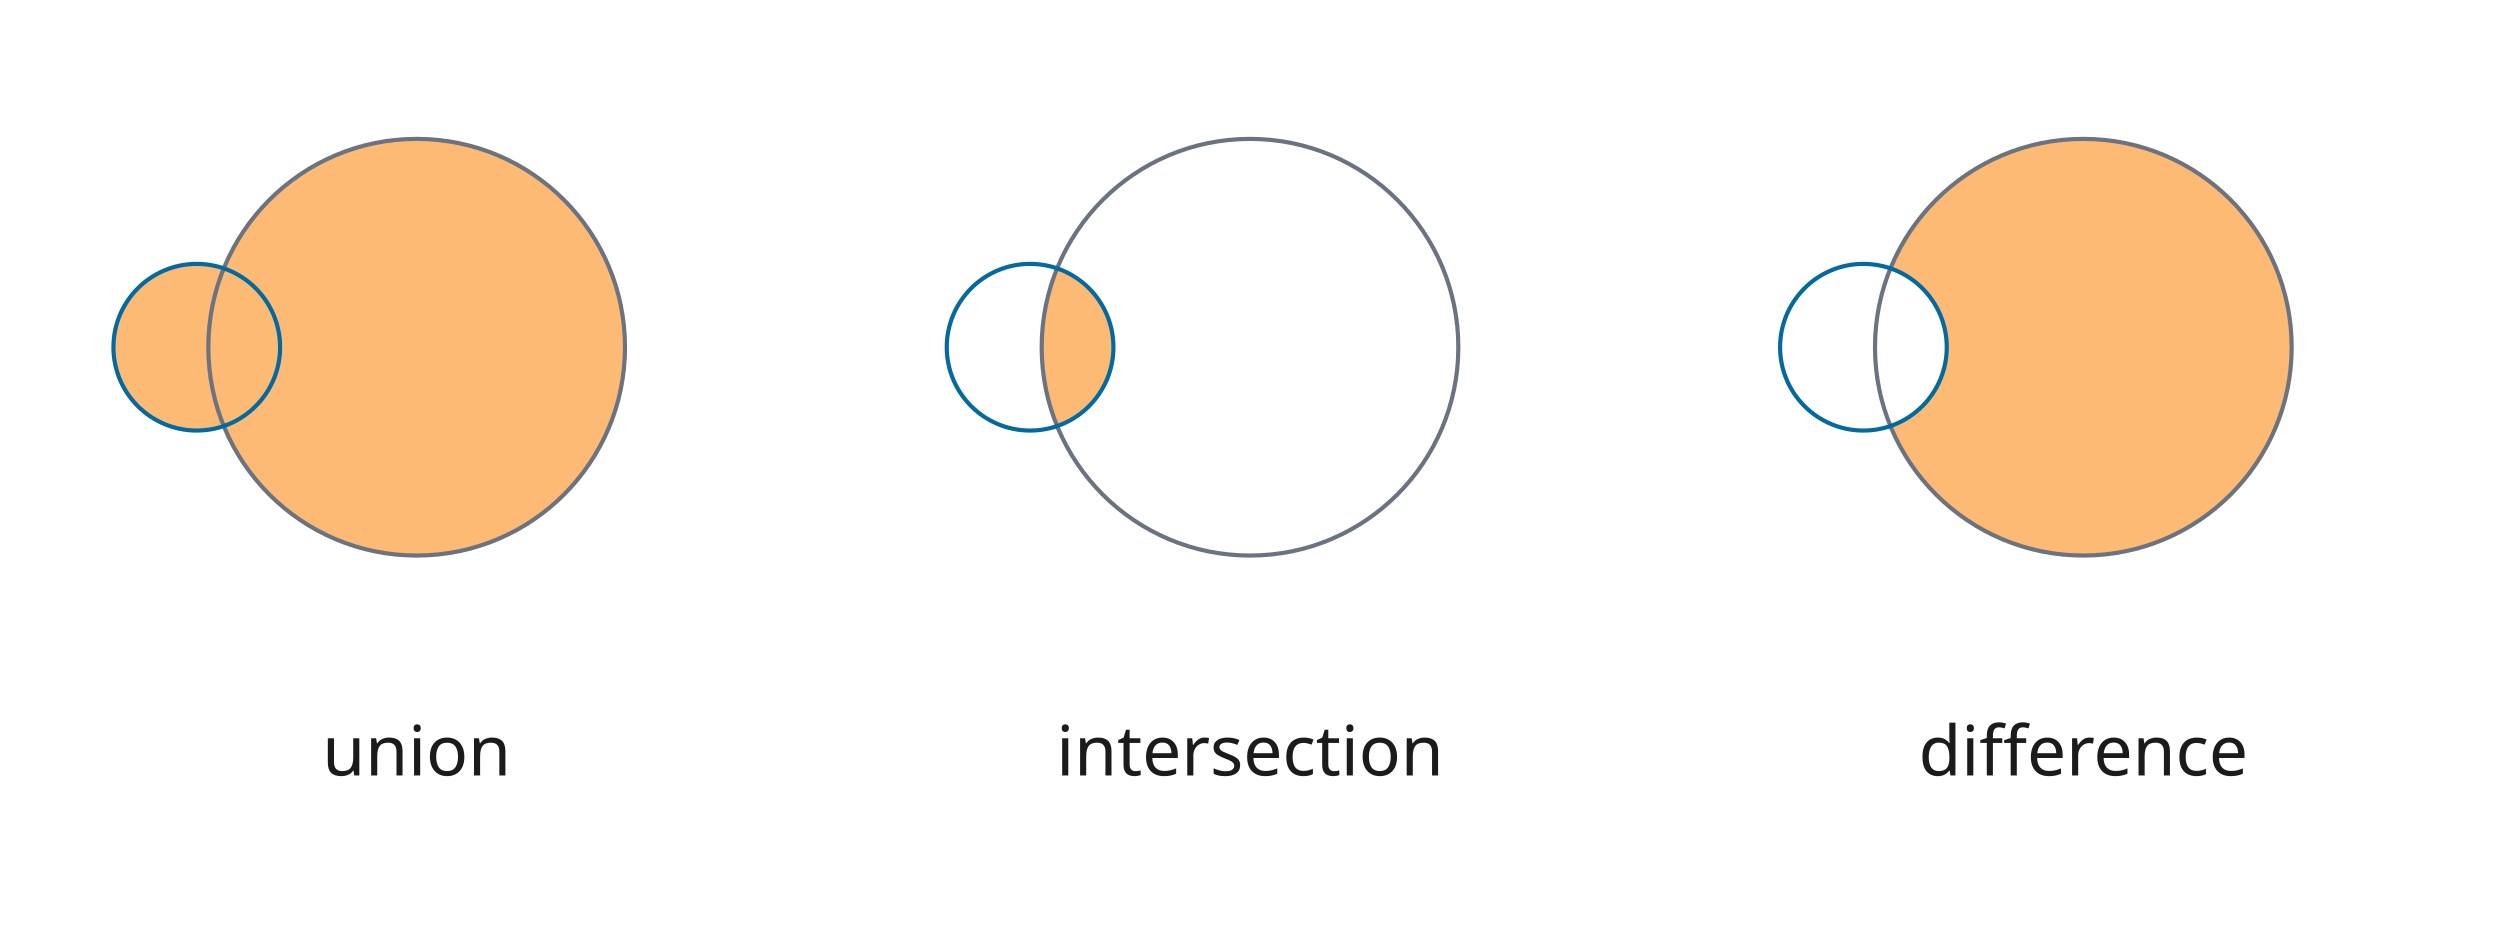
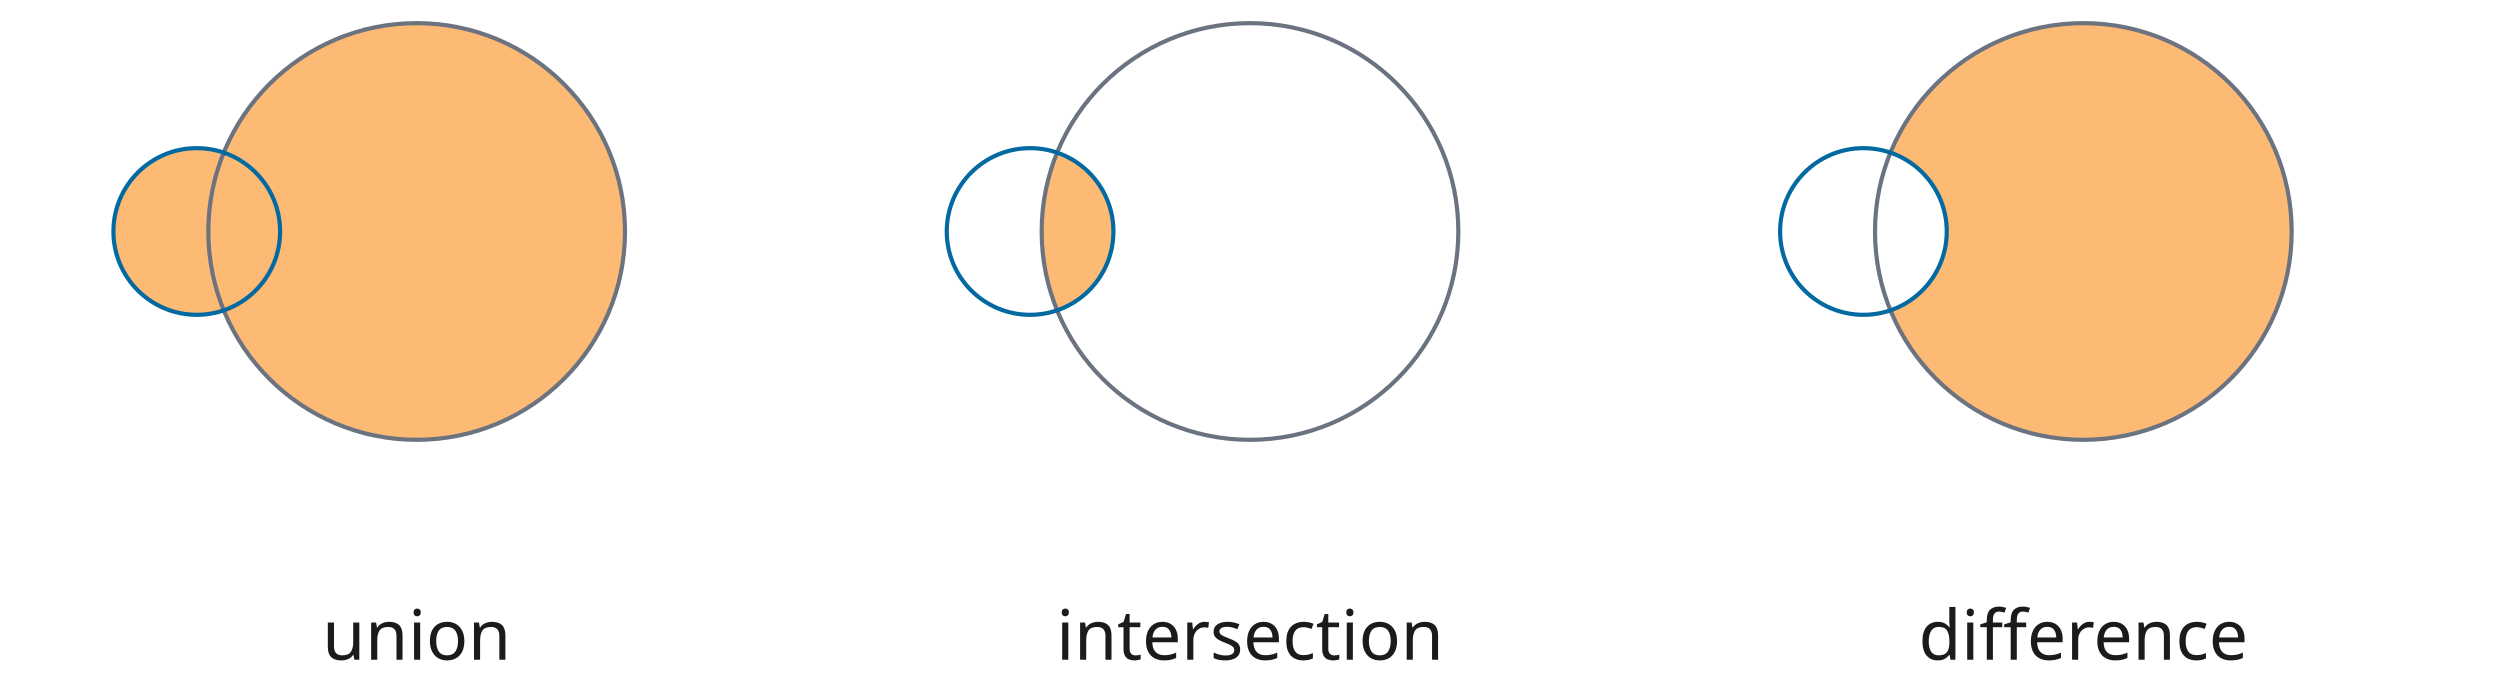
- <svg xmlns="http://www.w3.org/2000/svg" viewBox="0 0 1080 400">
+ <svg xmlns="http://www.w3.org/2000/svg" viewBox="0 0 1080 300">
  <style>:root{--ink:#1b1b1b;--mist:#b4b9c0;--slate:#6b7280;--ember:#c2410c;--amber:#b45309;--peach:#fdba74;--deep:#0369a1;--sky:#38bdf8;--haze:#7ea8c4;--steel:#5a8fb3;--frost:#e0f2fe;--moss:#15803d;--shade0:#857763;--shade1:#8f816d;--shade2:#9a8c78;--shade3:#a49682;--shade4:#aea08c;--shade5:#b8aa96;--shade6:#c3b5a1;--shade7:#cdbfab;--shade8:#d7c9b5;--shade9:#e1d3bf;--shade10:#ecdeca;--shade11:#f6e8d4}@media(prefers-color-scheme:dark){:root{--ink:#ebebeb;--mist:#3a414c;--slate:#9aa3ae;--ember:#f97316;--amber:#eba043;--peach:#7a4a1c;--deep:#4cb8ea;--sky:#1f6f96;--haze:#3d5f76;--steel:#4a6f88;--frost:#17293b;--moss:#3ec46d;--shade0:#182434;--shade1:#202c3c;--shade2:#283444;--shade3:#303c4c;--shade4:#384454;--shade5:#404c5c;--shade6:#475363;--shade7:#4f5b6b;--shade8:#576373;--shade9:#5f6b7b;--shade10:#677383;--shade11:#6f7b8b}}</style>
-   <path data-mark="booleans/union/result" d="M270 150C270 100.294 229.706 60 180 60C142.35 60 110.1 83.118 96.671 115.934C93.011 114.68 89.085 114 85 114C65.118 114 49 130.118 49 150C49 169.882 65.118 186 85 186C89.085 186 93.011 185.32 96.671 184.066C110.1 216.882 142.35 240 180 240C229.706 240 270 199.706 270 150Z" fill="var(--peach, #fdba74)" />
-   <path data-mark="booleans/union/discs/first" d="M270 150C270 100.294 229.706 60 180 60C130.294 60 90 100.294 90 150C90 199.706 130.294 240 180 240C229.706 240 270 199.706 270 150Z" fill="none" stroke="var(--slate, #6b7280)" stroke-width="1.8" />
-   <path data-mark="booleans/union/discs/second" d="M121 150C121 130.118 104.882 114 85 114C65.118 114 49 130.118 49 150C49 169.882 65.118 186 85 186C104.882 186 121 169.882 121 150Z" fill="none" stroke="var(--deep, #0369a1)" stroke-width="1.8" />
-   <text data-mark="booleans/union/label" x="180" y="335" font-family="sans-serif" font-size="30" fill="var(--ink, #1b1b1b)" text-anchor="middle">union</text>
-   <path data-mark="booleans/intersection/result" d="M456.671 115.934C452.37 126.442 450 137.944 450 150C450 162.056 452.37 173.558 456.671 184.066C470.825 179.218 481 165.797 481 150C481 134.203 470.825 120.782 456.671 115.934Z" fill="var(--peach, #fdba74)" />
-   <path data-mark="booleans/intersection/discs/first" d="M630 150C630 100.294 589.706 60 540 60C490.294 60 450 100.294 450 150C450 199.706 490.294 240 540 240C589.706 240 630 199.706 630 150Z" fill="none" stroke="var(--slate, #6b7280)" stroke-width="1.8" />
-   <path data-mark="booleans/intersection/discs/second" d="M481 150C481 130.118 464.882 114 445 114C425.118 114 409 130.118 409 150C409 169.882 425.118 186 445 186C464.882 186 481 169.882 481 150Z" fill="none" stroke="var(--deep, #0369a1)" stroke-width="1.8" />
-   <text data-mark="booleans/intersection/label" x="540" y="335" font-family="sans-serif" font-size="30" fill="var(--ink, #1b1b1b)" text-anchor="middle">intersection</text>
-   <path data-mark="booleans/difference/result" d="M990 150C990 100.294 949.706 60 900 60C862.35 60 830.1 83.118 816.671 115.934C830.825 120.782 841 134.203 841 150C841 165.797 830.825 179.218 816.671 184.066C830.1 216.882 862.35 240 900 240C949.706 240 990 199.706 990 150Z" fill="var(--peach, #fdba74)" />
-   <path data-mark="booleans/difference/discs/first" d="M990 150C990 100.294 949.706 60 900 60C850.294 60 810 100.294 810 150C810 199.706 850.294 240 900 240C949.706 240 990 199.706 990 150Z" fill="none" stroke="var(--slate, #6b7280)" stroke-width="1.8" />
-   <path data-mark="booleans/difference/discs/second" d="M841 150C841 130.118 824.882 114 805 114C785.118 114 769 130.118 769 150C769 169.882 785.118 186 805 186C824.882 186 841 169.882 841 150Z" fill="none" stroke="var(--deep, #0369a1)" stroke-width="1.8" />
-   <text data-mark="booleans/difference/label" x="900" y="335" font-family="sans-serif" font-size="30" fill="var(--ink, #1b1b1b)" text-anchor="middle">difference</text>
+   <path data-mark="booleans/union/result" d="M270 100C270 50.294 229.706 10 180 10C142.35 10 110.1 33.118 96.671 65.934C93.011 64.68 89.085 64 85 64C65.118 64 49 80.118 49 100C49 119.882 65.118 136 85 136C89.085 136 93.011 135.32 96.671 134.066C110.1 166.882 142.35 190 180 190C229.706 190 270 149.706 270 100Z" fill="var(--peach, #fdba74)" />
+   <path data-mark="booleans/union/discs/first" d="M270 100C270 50.294 229.706 10 180 10C130.294 10 90 50.294 90 100C90 149.706 130.294 190 180 190C229.706 190 270 149.706 270 100Z" fill="none" stroke="var(--slate, #6b7280)" stroke-width="1.8" />
+   <path data-mark="booleans/union/discs/second" d="M121 100C121 80.118 104.882 64 85 64C65.118 64 49 80.118 49 100C49 119.882 65.118 136 85 136C104.882 136 121 119.882 121 100Z" fill="none" stroke="var(--deep, #0369a1)" stroke-width="1.8" />
+   <text data-mark="booleans/union/label" x="180" y="285" font-family="sans-serif" font-size="30" fill="var(--ink, #1b1b1b)" text-anchor="middle">union</text>
+   <path data-mark="booleans/intersection/result" d="M456.671 65.934C452.37 76.442 450 87.944 450 100C450 112.056 452.37 123.558 456.671 134.066C470.825 129.218 481 115.797 481 100C481 84.203 470.825 70.782 456.671 65.934Z" fill="var(--peach, #fdba74)" />
+   <path data-mark="booleans/intersection/discs/first" d="M630 100C630 50.294 589.706 10 540 10C490.294 10 450 50.294 450 100C450 149.706 490.294 190 540 190C589.706 190 630 149.706 630 100Z" fill="none" stroke="var(--slate, #6b7280)" stroke-width="1.8" />
+   <path data-mark="booleans/intersection/discs/second" d="M481 100C481 80.118 464.882 64 445 64C425.118 64 409 80.118 409 100C409 119.882 425.118 136 445 136C464.882 136 481 119.882 481 100Z" fill="none" stroke="var(--deep, #0369a1)" stroke-width="1.8" />
+   <text data-mark="booleans/intersection/label" x="540" y="285" font-family="sans-serif" font-size="30" fill="var(--ink, #1b1b1b)" text-anchor="middle">intersection</text>
+   <path data-mark="booleans/difference/result" d="M990 100C990 50.294 949.706 10 900 10C862.35 10 830.1 33.118 816.671 65.934C830.825 70.782 841 84.203 841 100C841 115.797 830.825 129.218 816.671 134.066C830.1 166.882 862.35 190 900 190C949.706 190 990 149.706 990 100Z" fill="var(--peach, #fdba74)" />
+   <path data-mark="booleans/difference/discs/first" d="M990 100C990 50.294 949.706 10 900 10C850.294 10 810 50.294 810 100C810 149.706 850.294 190 900 190C949.706 190 990 149.706 990 100Z" fill="none" stroke="var(--slate, #6b7280)" stroke-width="1.8" />
+   <path data-mark="booleans/difference/discs/second" d="M841 100C841 80.118 824.882 64 805 64C785.118 64 769 80.118 769 100C769 119.882 785.118 136 805 136C824.882 136 841 119.882 841 100Z" fill="none" stroke="var(--deep, #0369a1)" stroke-width="1.8" />
+   <text data-mark="booleans/difference/label" x="900" y="285" font-family="sans-serif" font-size="30" fill="var(--ink, #1b1b1b)" text-anchor="middle">difference</text>
</svg>
